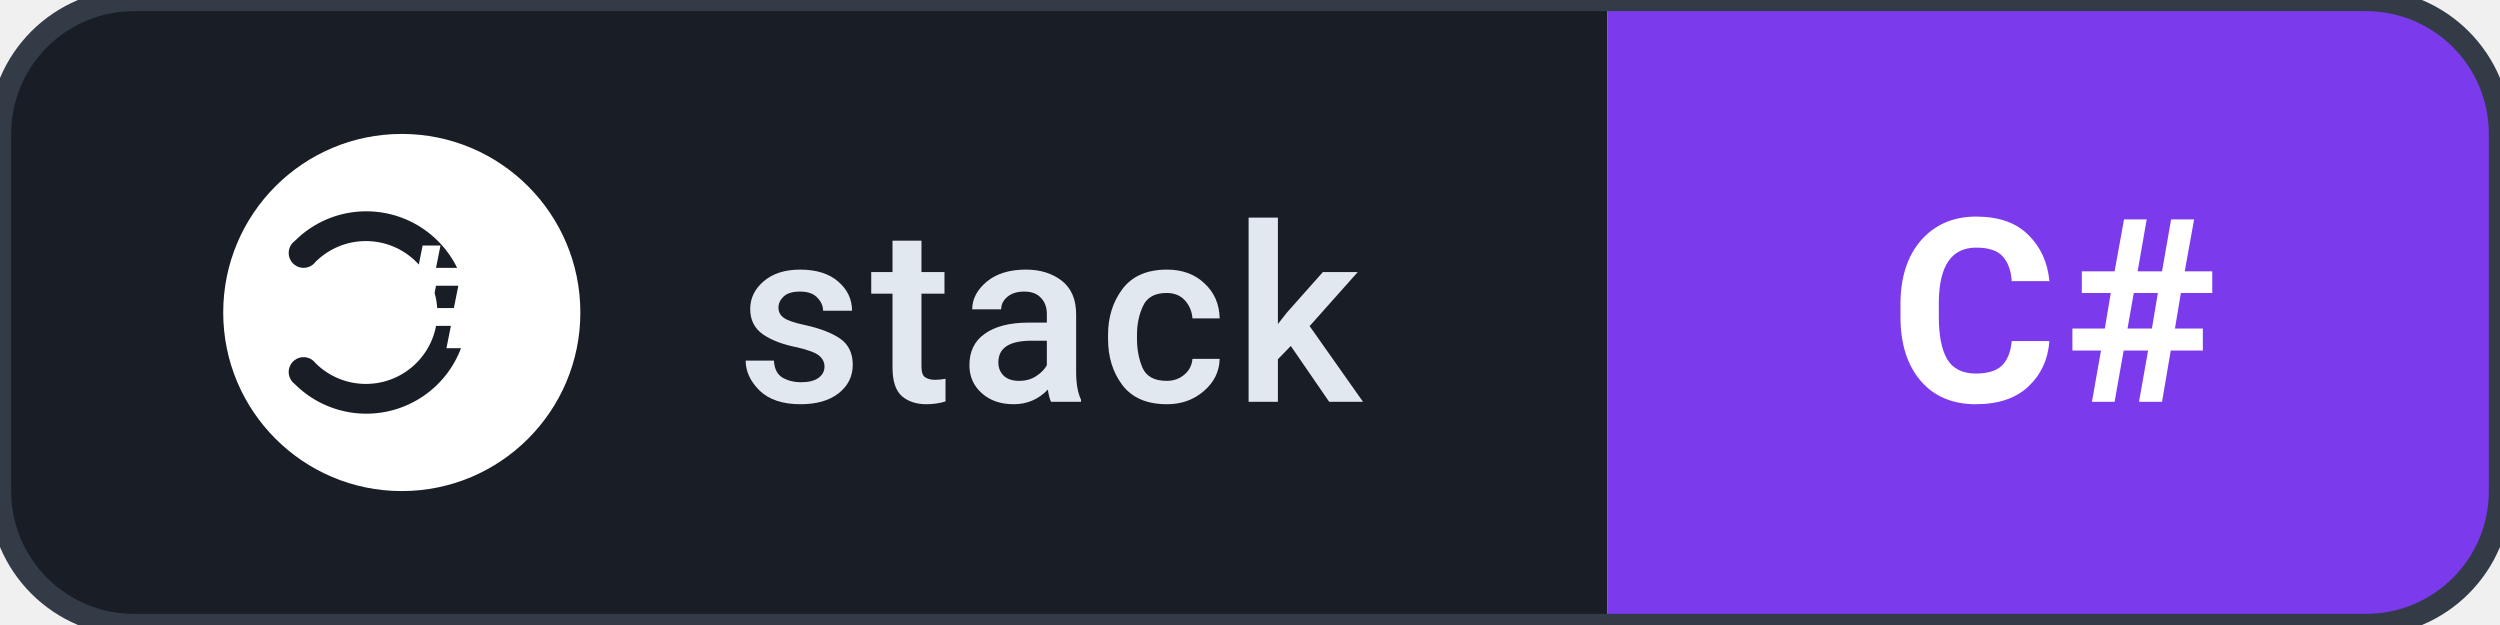
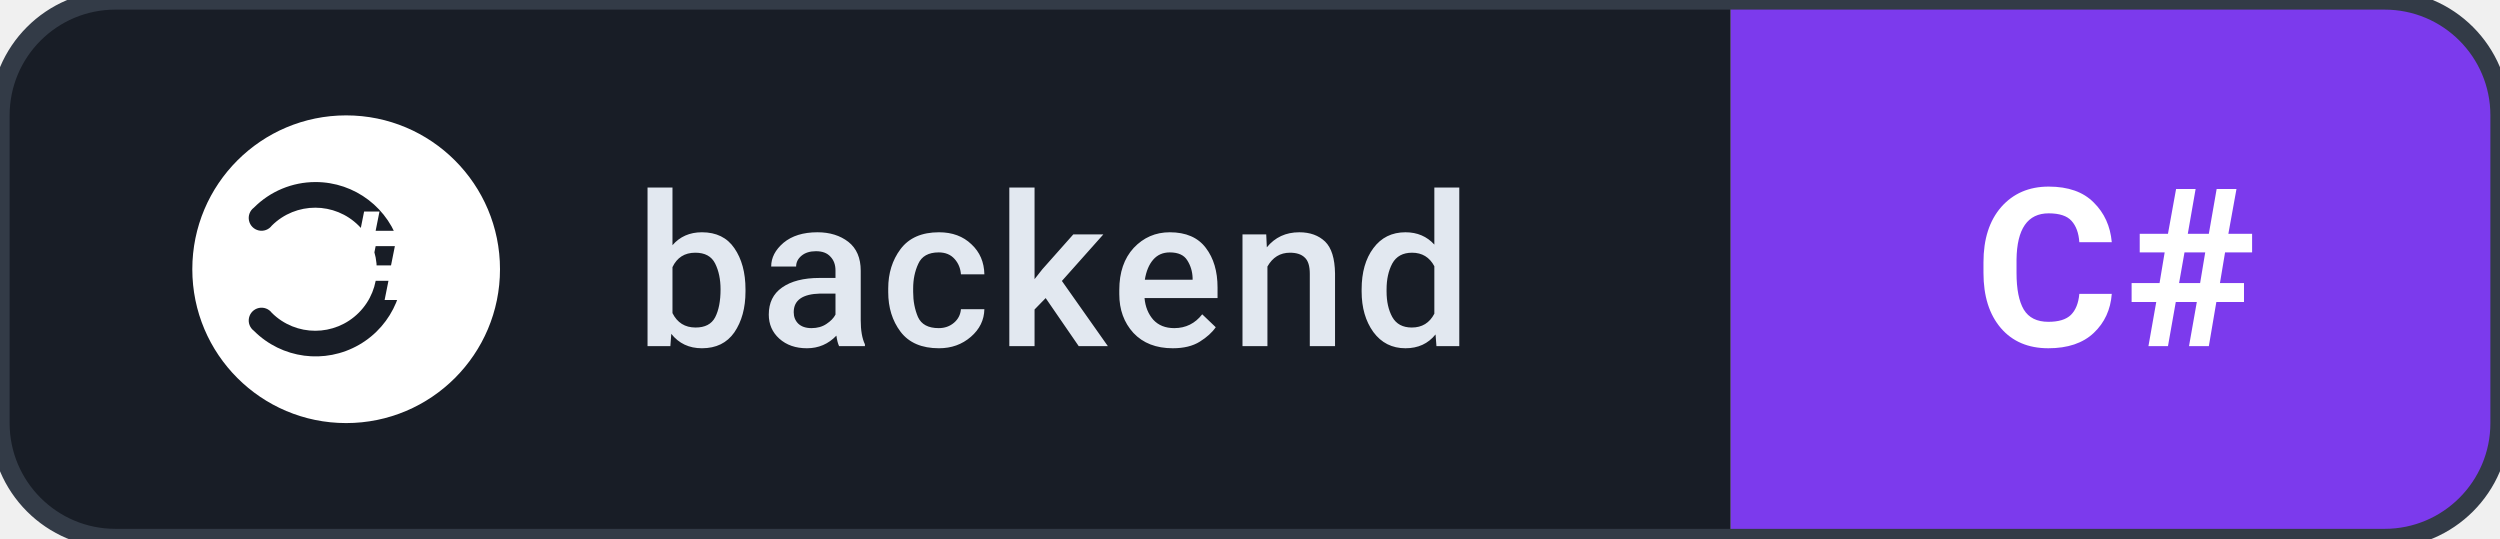
- <svg xmlns="http://www.w3.org/2000/svg" width="112" height="28" viewBox="0 0 112 28" fill="none" role="img" aria-label="stack: C#">
-   <clipPath id="clip_pabyi9">
-     <rect width="112" height="28" rx="6" />
+ <svg xmlns="http://www.w3.org/2000/svg" width="130" height="28" viewBox="0 0 130 28" fill="none" role="img" aria-label="backend: C#">
+   <clipPath id="clip_4u1g8b">
+     <rect width="130" height="28" rx="6" />
  </clipPath>
-   <g clip-path="url(#clip_pabyi9)">
-     <rect width="72" height="28" fill="#181d26" />
+   <g clip-path="url(#clip_4u1g8b)">
+     <rect width="90" height="28" fill="#181d26" />
    <svg x="10" y="6" width="16" height="16" viewBox="0 0 24 24" aria-hidden="true">
      <path fill="#ffffff" d="M12 0a12 12 0 1 0 12 12A12 12 0 0 0 12 0zm-2.4 5.2a6.8 6.8 0 1 1-4.8 11.6 1 1 0 1 1 1.4-1.4 4.8 4.8 0 1 0 0-6.8 1 1 0 1 1-1.4-1.4 6.77 6.77 0 0 1 4.8-2zm8.6 3.8h-1.2l.3-1.5h-1.2l-.3 1.5h-1.5l.3-1.5h-1.2l-.3 1.5H12v1.2h1.1l-.3 1.5H11.5v1.2h1.1l-.3 1.5h1.2l.3-1.5h1.5l-.3 1.5h1.2l.3-1.5h1.3v-1.2h-1.1l.3-1.5h1.3V9zm-2.7 2.7h-1.5l.3-1.5h1.5z" />
    </svg>
-     <text x="33" y="18" fill="#e2e8f0" font-family="-apple-system, BlinkMacSystemFont, 'Segoe UI', Roboto, 'Hiragino Sans', 'Hiragino Kaku Gothic ProN', 'Yu Gothic', Meiryo, 'Microsoft YaHei', 'PingFang SC', 'Noto Sans CJK SC', 'Noto Sans CJK JP', sans-serif" font-size="11" font-weight="500" letter-spacing="0.3px">stack</text>
-     <rect x="72" width="40" height="28" fill="#7c3aed" />
-     <text x="92" y="18" fill="#ffffff" font-family="-apple-system, BlinkMacSystemFont, 'Segoe UI', Roboto, 'Hiragino Sans', 'Hiragino Kaku Gothic ProN', 'Yu Gothic', Meiryo, 'Microsoft YaHei', 'PingFang SC', 'Noto Sans CJK SC', 'Noto Sans CJK JP', sans-serif" font-size="11.5" font-weight="700" text-anchor="middle" letter-spacing="0.3px">C#</text>
+     <text x="33" y="18" fill="#e2e8f0" font-family="-apple-system, BlinkMacSystemFont, 'Segoe UI', Roboto, 'Hiragino Sans', 'Hiragino Kaku Gothic ProN', 'Yu Gothic', Meiryo, 'Microsoft YaHei', 'PingFang SC', 'Noto Sans CJK SC', 'Noto Sans CJK JP', sans-serif" font-size="11" font-weight="500" letter-spacing="0.3px">backend</text>
+     <rect x="90" width="40" height="28" fill="#7c3aed" />
+     <text x="110" y="18" fill="#ffffff" font-family="-apple-system, BlinkMacSystemFont, 'Segoe UI', Roboto, 'Hiragino Sans', 'Hiragino Kaku Gothic ProN', 'Yu Gothic', Meiryo, 'Microsoft YaHei', 'PingFang SC', 'Noto Sans CJK SC', 'Noto Sans CJK JP', sans-serif" font-size="11.5" font-weight="700" text-anchor="middle" letter-spacing="0.3px">C#</text>
  </g>
-   <rect width="112" height="28" rx="6" fill="none" stroke="#333b47" stroke-width="1" />
+   <rect width="130" height="28" rx="6" fill="none" stroke="#333b47" stroke-width="1" />
</svg>
